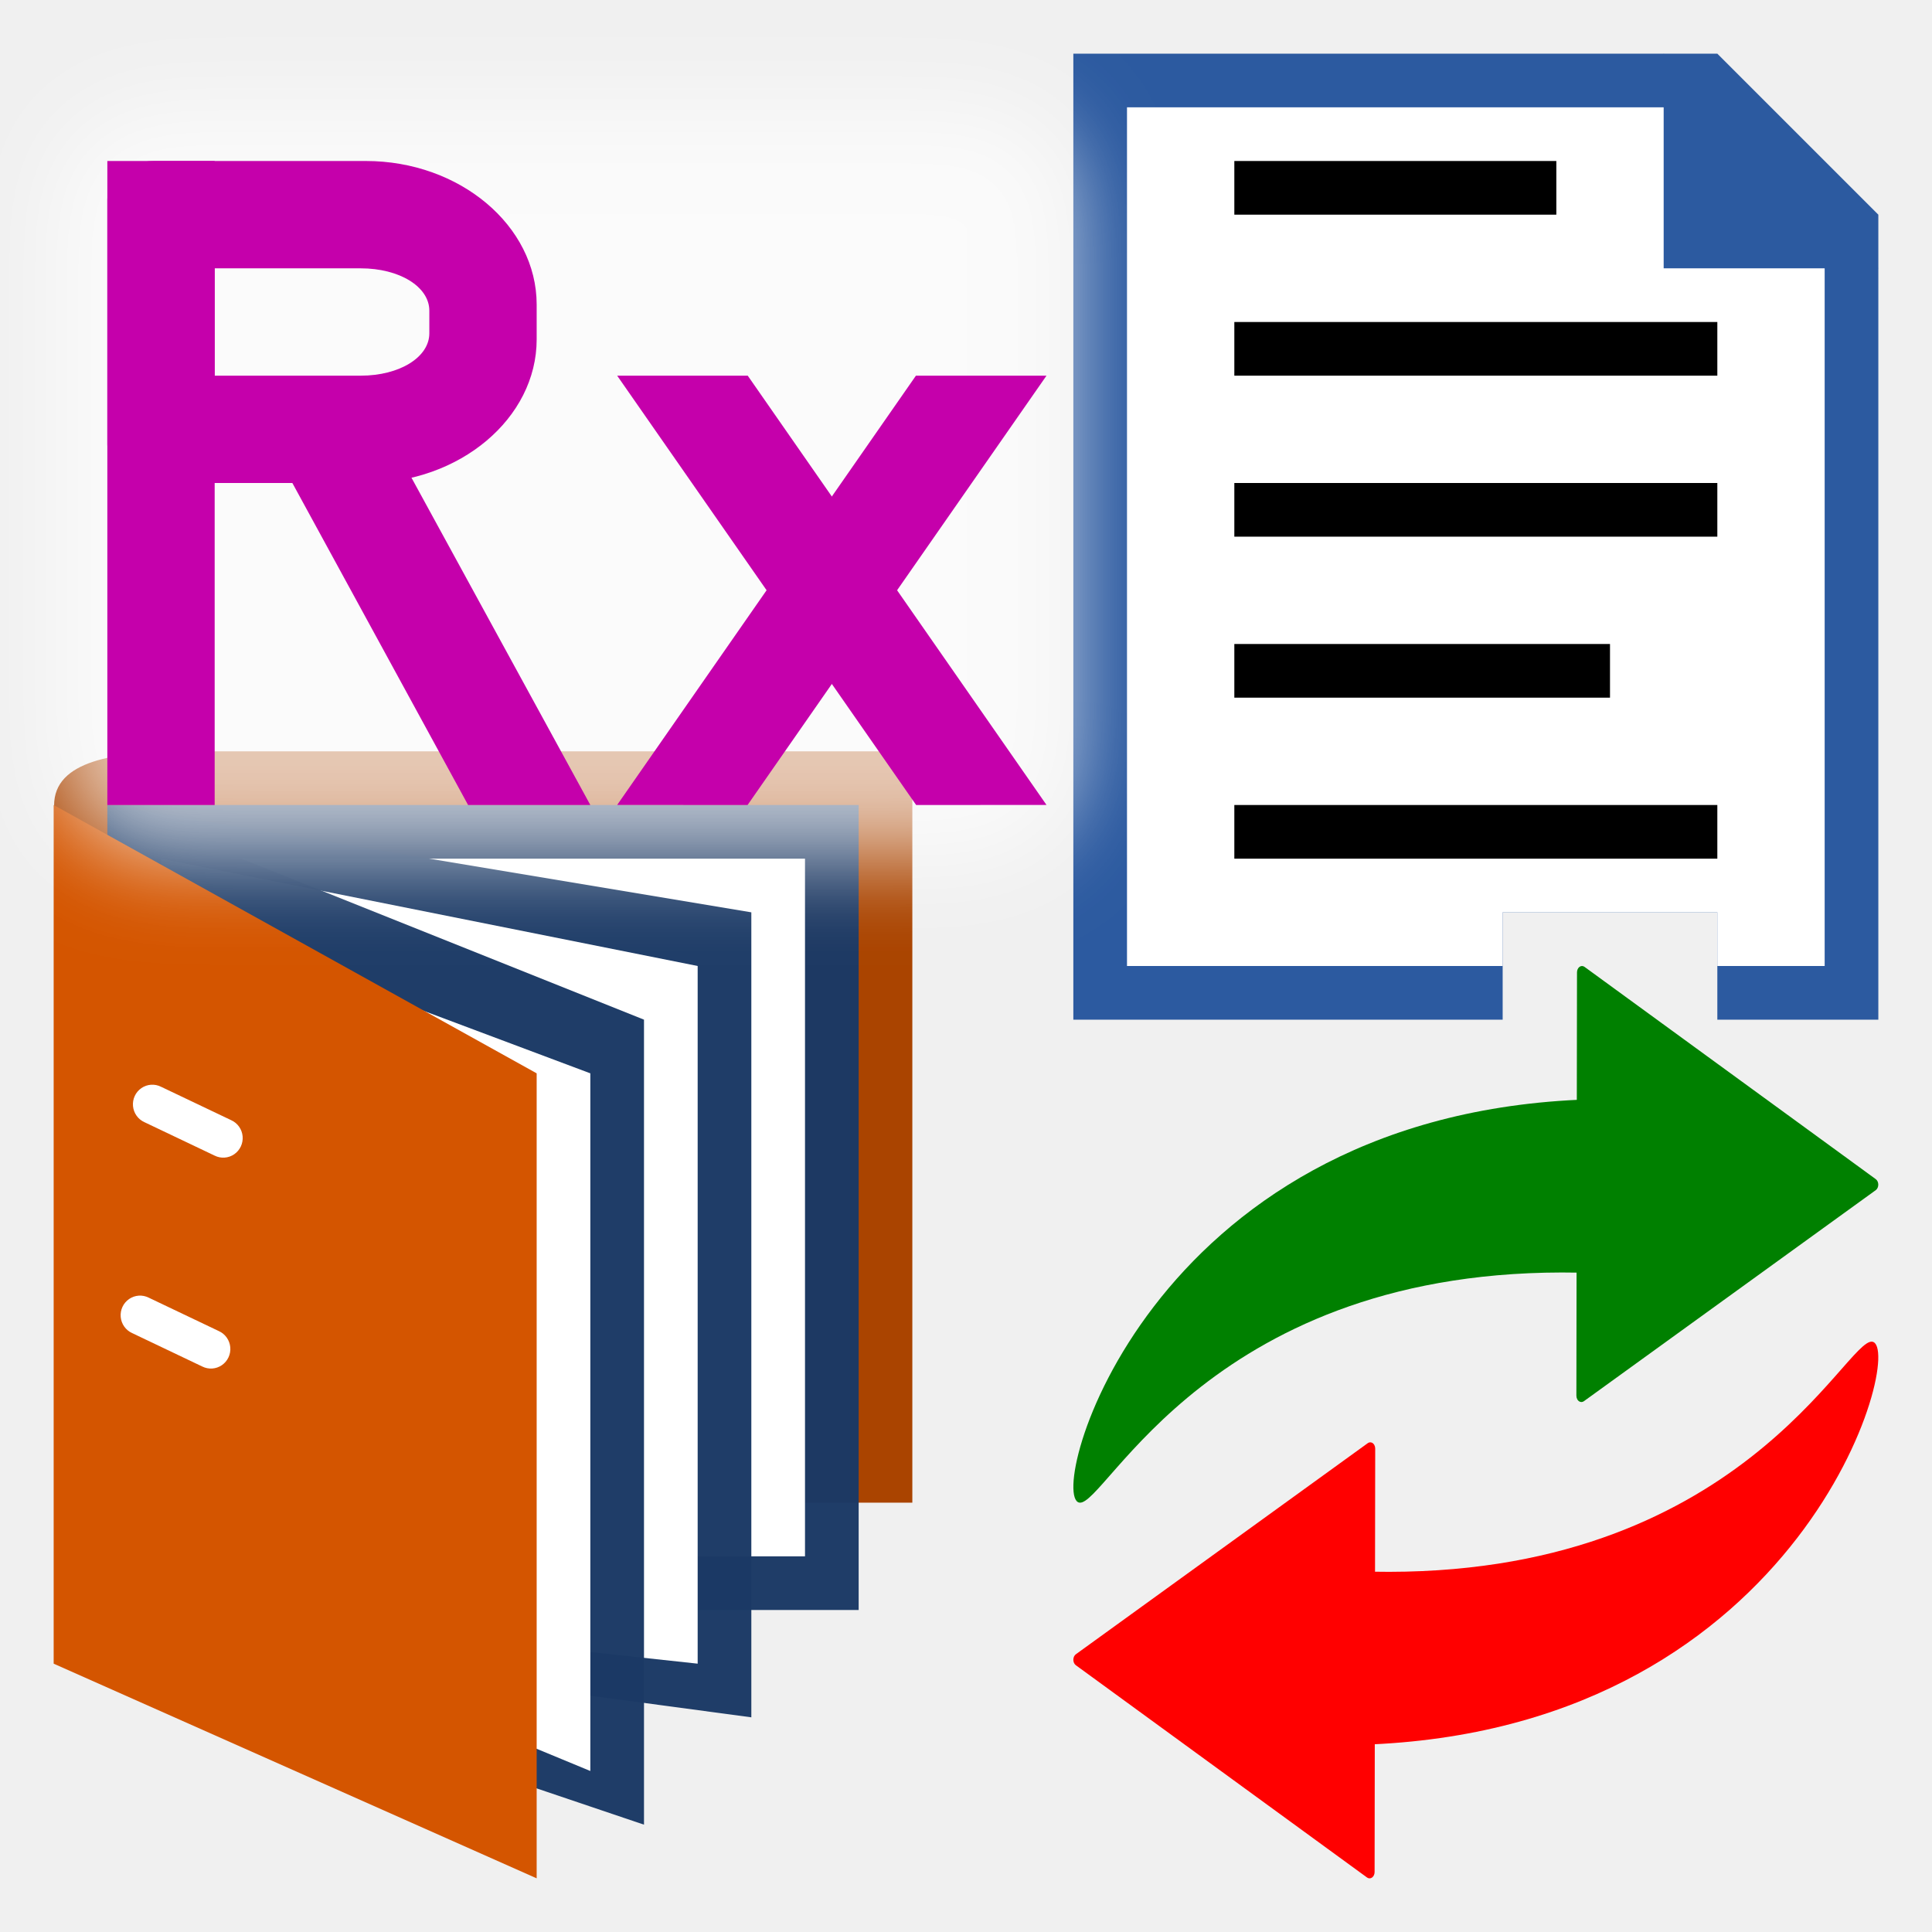
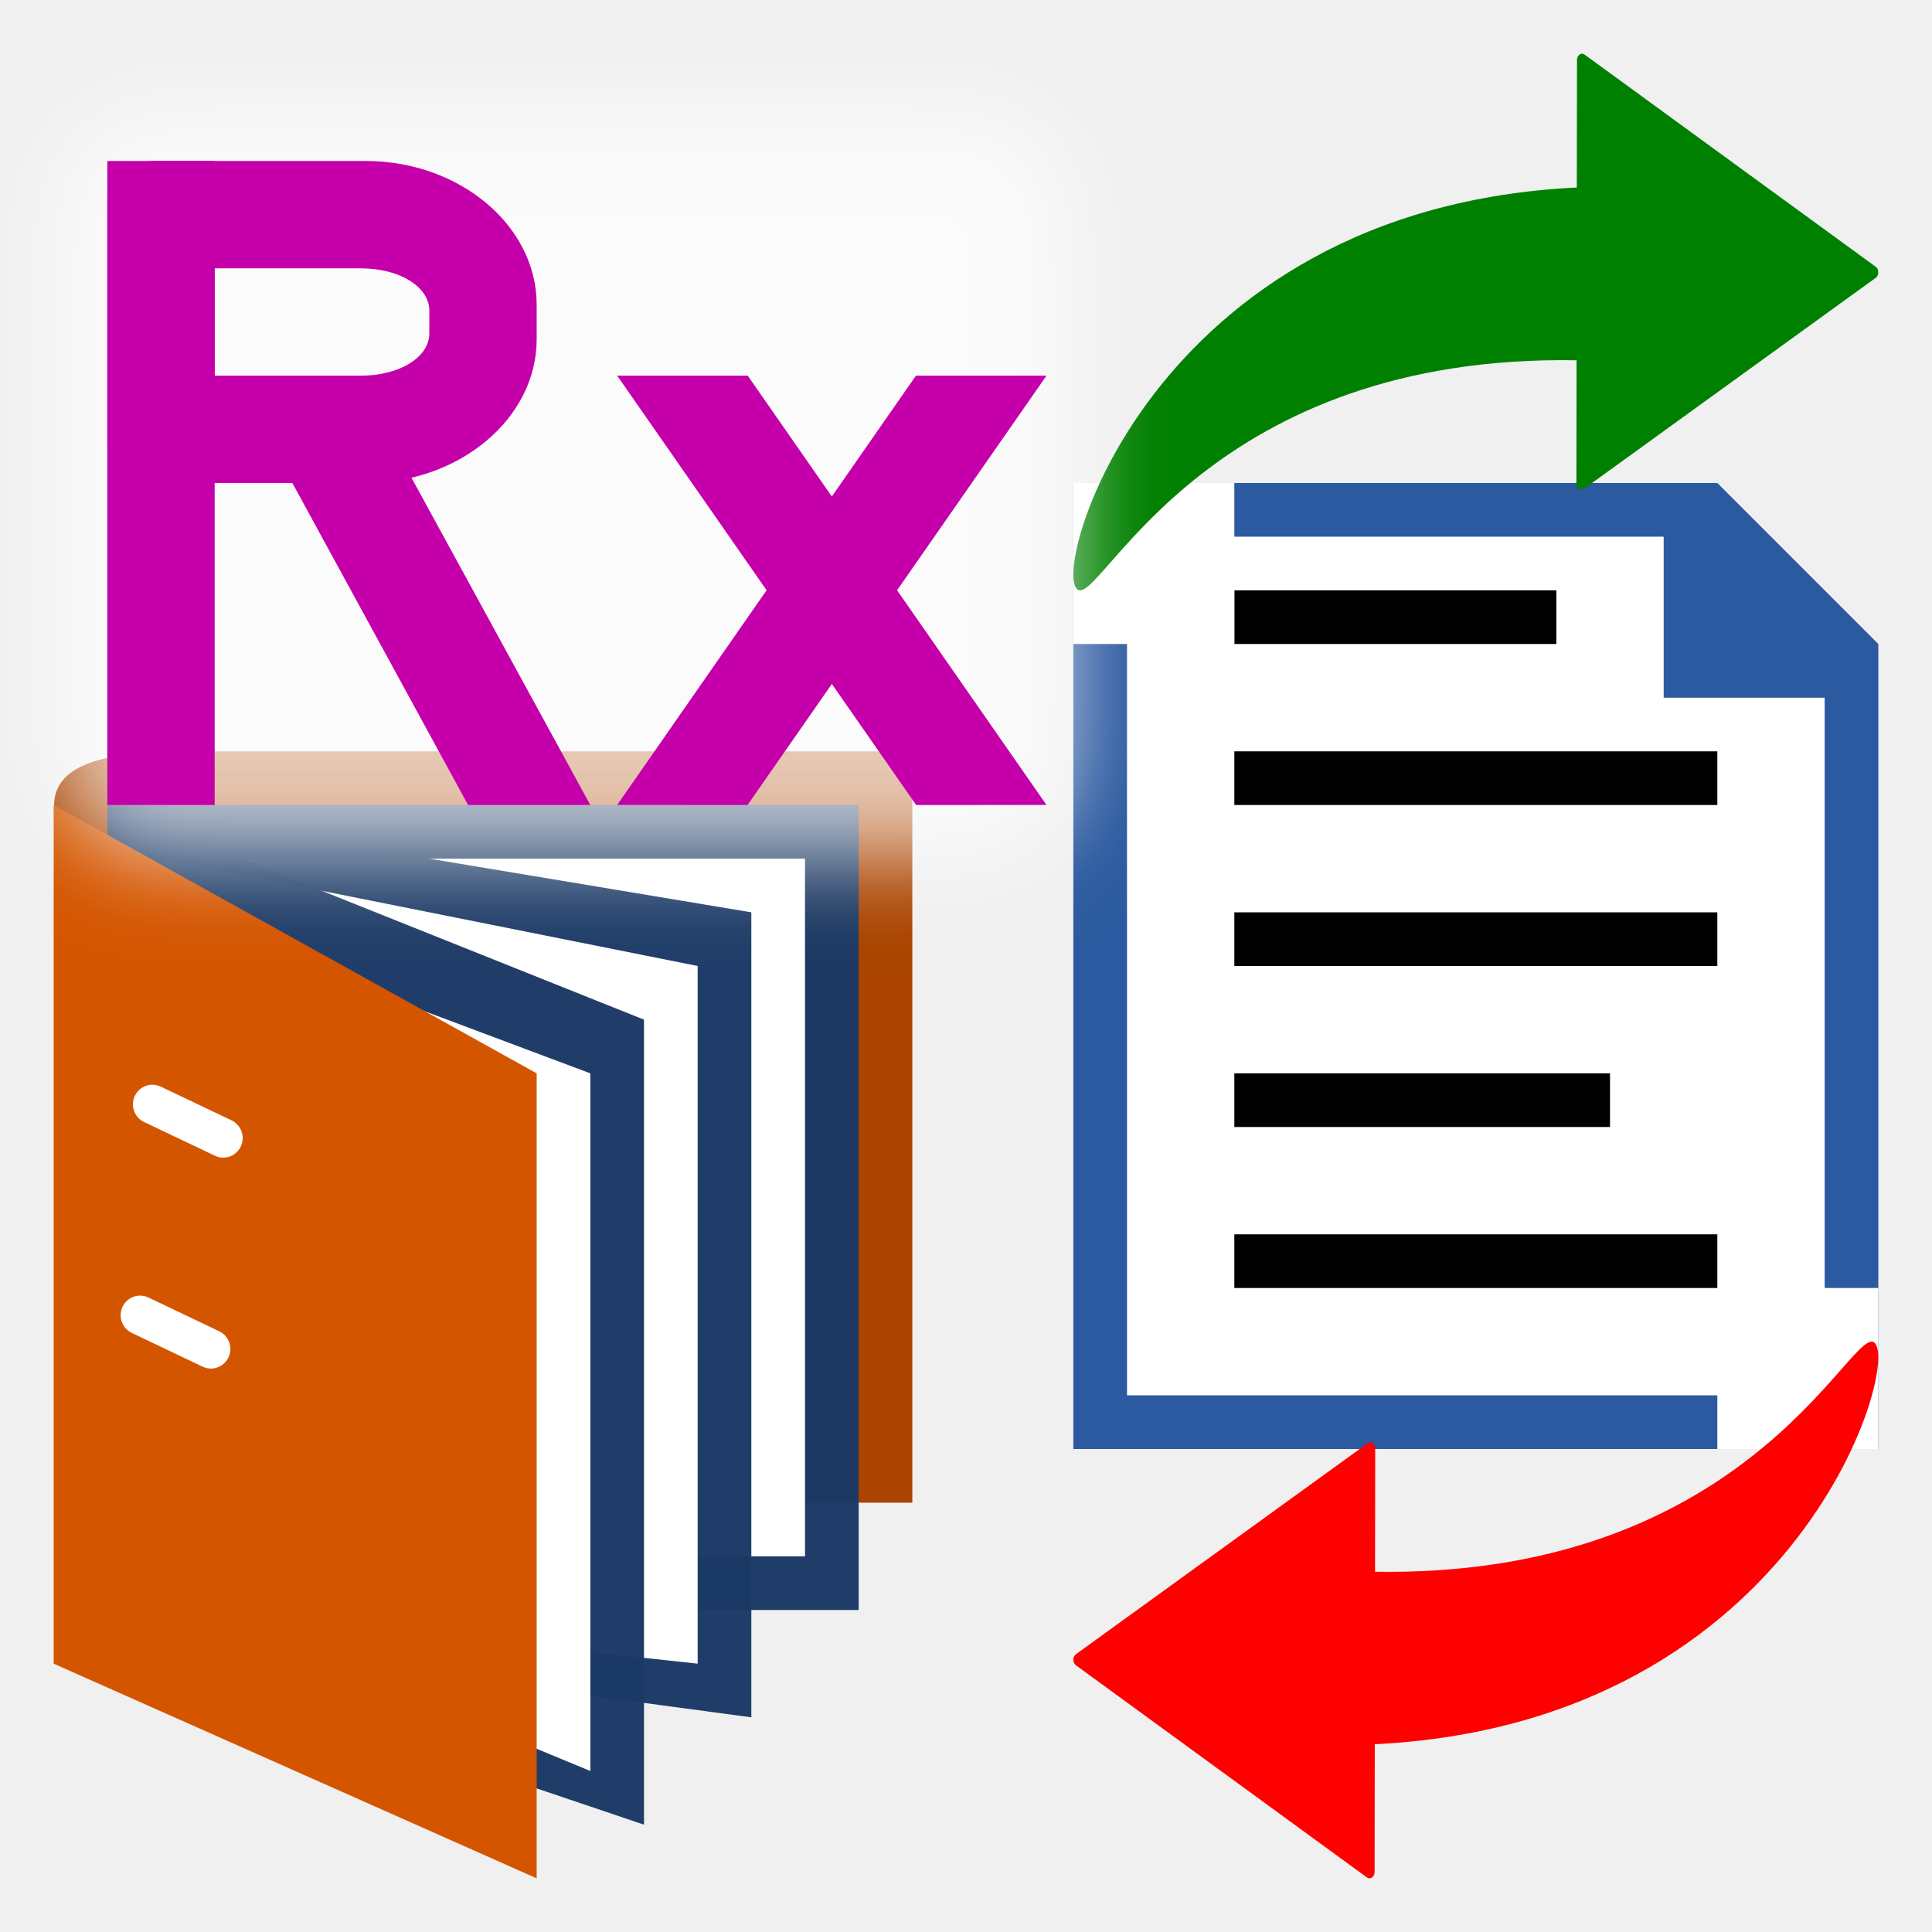
<svg xmlns="http://www.w3.org/2000/svg" width="36" height="36" viewBox="0 0 36 36" version="1.1" id="svg862">
  <defs id="defs856">
    <filter style="color-interpolation-filters:sRGB" id="filter922" x="-0.104" width="1.208" y="-0.141" height="1.283">
      <feGaussianBlur stdDeviation="0.66" id="feGaussianBlur924" />
    </filter>
  </defs>
  <g id="layer1" transform="translate(0,-296.3)" style="display:none">
    <path style="opacity:0.7;fill:#ffccaa;stroke-width:1.947" d="m 0,296.3 h 36 v 36 H 0 Z" id="rect1409" />
  </g>
  <g id="layer4" transform="translate(0,-12)">
-     <path style="color:#000000;fill:#2c5aa0;stroke-width:0.461" d="M 20,1 V 19 H 26 27.105 28 v -2 h 4 v 2 H 32.631 33 35 V 4 L 32,1 Z" transform="translate(0,12)" id="path1470" />
-     <path style="color:#000000;fill:#ffffff;stroke-width:0.429" d="m 21,2 v 16 h 7 v -1 h 4 v 1 h 2 V 5 L 31,2 Z" transform="translate(0,12)" id="rect1463" />
+     <path style="color:#000000;fill:#2c5aa0;stroke-width:0.461" d="M 20,21 V 39 H 26 27.105 28 31.23 32 35 V 37 24 l -3,-3 z" id="path1470" />
+     <path style="color:#000000;fill:#ffffff;stroke-width:0.429" d="m 21,22 v 16 h 7 4 2 V 25 l -3,-3 z" id="rect1463" />
  </g>
  <g id="layer6" transform="translate(0,-12)">
-     <path style="fill:#000000;stroke-width:0.866" d="m 23,27 h 9 v 1 h -9 z" id="rect4578-8" />
-     <path style="fill:#000000;stroke-width:0.866" d="m 23,21 h 9 v 1 h -9 z" id="rect4578-8-6" />
-     <path style="fill:#000000;stroke-width:0.866" d="m 23,18 h 9 v 1 h -9 z" id="rect4578-8-60" />
-     <path style="fill:#000000;stroke-width:0.707" d="m 23,15 h 6 v 1 h -6 z" id="rect4578-8-60-7" />
-     <path style="fill:#000000;stroke-width:0.764" d="m 23,24 h 7 v 1 h -7 z" id="rect4578-8-5" />
+     <path style="fill:#000000;stroke-width:0.866" d="m 23,35 h 9 v 1 h -9 z" id="rect4578-8" />
+     <path style="fill:#000000;stroke-width:0.866" d="m 23,29 h 9 v 1 h -9 z" id="rect4578-8-6" />
+     <path style="fill:#000000;stroke-width:0.866" d="m 23,26 h 9 v 1 h -9 z" id="rect4578-8-60" />
+     <path style="fill:#000000;stroke-width:0.707" d="m 23,23 h 6 v 1 h -6 z" id="rect4578-8-60-7" />
+     <path style="fill:#000000;stroke-width:0.764" d="m 23,32 h 7 v 1 h -7 z" id="rect4578-8-5" />
  </g>
  <g id="layer2" transform="translate(0,-12)">
    <path style="fill:#aa4400;stroke-width:1.194;stroke-linecap:round;stroke-linejoin:bevel" d="M 3.75,26 H 17 V 40 H 3.75 Z" id="rect849" />
    <path style="fill:#aa4400;stroke-width:1.376;stroke-linecap:round;stroke-linejoin:bevel" d="M 6,27.5 C 6,28.328 4.881,29 3.5,29 2.119,29 1.008,27.836 1.008,27.008 1.008,26.179 2.119,26 3.5,26 4.881,26 6,26.672 6,27.5 Z" id="path921" />
  </g>
  <g id="layer7" transform="translate(0,-12)">
-     <path style="fill:#1b3965;stroke-width:1.224;stroke-linecap:round;stroke-linejoin:bevel;fill-opacity:0.98" d="M 2,27 H 16 V 42 H 2 Z" id="rect849-8" />
+     <path style="fill:#1b3965;fill-opacity:0.98;stroke-width:1.224;stroke-linecap:round;stroke-linejoin:bevel" d="M 2,27 H 16 V 42 H 2 Z" id="rect849-8" />
    <path style="fill:#ffffff;stroke-width:1.048;stroke-linecap:round;stroke-linejoin:bevel" d="M 4,28 H 15 V 41 H 4 Z" id="rect849-8-4" />
  </g>
  <g id="layer9" transform="translate(0,-12)">
-     <path style="fill:#1b3965;stroke-width:1.183;stroke-linecap:round;stroke-linejoin:bevel;fill-opacity:0.98" d="m 2,27 12,2 V 44 L 3,42.522 Z" id="rect849-8-5" />
+     <path style="fill:#1b3965;fill-opacity:0.98;stroke-width:1.183;stroke-linecap:round;stroke-linejoin:bevel" d="m 2,27 12,2 V 44 L 3,42.522 Z" id="rect849-8-5" />
    <path style="fill:#ffffff;stroke-width:1.205;stroke-linecap:round;stroke-linejoin:bevel" d="m 3,28 10,2 V 43 L 3.75,42 Z" id="rect849-8-5-9" />
  </g>
  <g id="layer10" transform="translate(0,-12)">
-     <path style="fill:#1b3965;stroke-width:1.166;stroke-linecap:round;stroke-linejoin:bevel;fill-opacity:0.98" d="m 2,27 10,4 V 46 L 3,42.958 Z" id="rect849-8-5-4" />
+     <path style="fill:#1b3965;fill-opacity:0.98;stroke-width:1.166;stroke-linecap:round;stroke-linejoin:bevel" d="m 2,27 10,4 V 46 L 3,42.958 Z" id="rect849-8-5-4" />
    <path style="fill:#ffffff;stroke-width:1.205;stroke-linecap:round;stroke-linejoin:bevel" d="m 3,29 8,3 V 45 L 3.75,42 Z" id="rect849-8-5-4-8" />
  </g>
  <g id="layer3" transform="translate(0,-12)">
    <path style="fill:#d45500;stroke-width:1.209;stroke-linecap:round;stroke-linejoin:bevel" d="m 1,27 9,5 V 47 L 1,43 Z" id="rect849-0" />
  </g>
  <g id="layer11" transform="translate(0,-12)">
    <path style="color:#000000;fill:#ffffff;stroke-width:0.726px;stroke-linecap:round" d="m 3,32.25 a 0.362,0.365 0 1 0 -0.309,0.66 l 1.308,0.623 a 0.362,0.365 0 1 0 0.309,-0.66 z" id="path1058" />
    <path style="color:#000000;fill:#ffffff;stroke-width:0.726px;stroke-linecap:round" d="m 2.771,36.18 a 0.362,0.365 0 1 0 -0.309,0.66 L 3.769,37.463 a 0.362,0.365 0 1 0 0.309,-0.66 z" id="path1058-9" />
  </g>
  <g id="layer8" transform="translate(0,-12)">
-     <path style="fill:#2c5aa0;stroke-width:0.225" d="m 31,13 4,4 h -4 z" id="rect4648" />
+     <path style="fill:#2c5aa0;stroke-width:0.225" d="m 31,21 4,4 h -4 z" id="rect4648" />
  </g>
-   <g id="layer13" transform="translate(0,-12)" />
+   <g id="layer13" transform="translate(0,-12)">
+     <path style="fill:#ffffff;stroke-width:2.121;stroke-linecap:round;stroke-linejoin:bevel;stroke-dasharray:2.121, 6.364" d="m 32,36 h 3 v 3 h -3 z" id="rect996" />
+     <path style="fill:#ffffff;stroke-width:2.121;stroke-linecap:round;stroke-linejoin:bevel;stroke-dasharray:2.121, 6.364" d="m 20,21 h 3 v 3 h -3 z" id="rect996-7" />
+   </g>
  <g id="layer12" transform="translate(0,-12)">
    <g id="g7701" transform="matrix(0.9376442,0,0,1,2.184774,-9.944149e-6)">
      <path style="color:#000000;fill:#ff0000;stroke-width:1.328" d="m 24.937,41.286 -0.004,3.218 c 8.619,-0.368 10.61,-7.395 9.946,-7.503 -0.524,-0.085 -2.635,4.419 -9.942,4.285 z" id="path7127-9" />
      <path id="path7431-6" d="m 24.938,38.884 a 0.1,0.118 0 0 0 -0.088,0.008 l -5.8,3.933 a 0.1,0.118 0 0 0 0.001,0.205 l 0.426,0.291 5.362,3.665 a 0.1,0.118 0 0 0 0.148,-0.103 l 0.012,-7.889 a 0.1,0.118 0 0 0 -0.061,-0.11 z" style="color:#000000;fill:#ff0000;stroke-width:0.217;stroke-linecap:round;stroke-linejoin:round" />
    </g>
-     <g id="g7695" transform="matrix(0.9524873,0,0,1.025641,2.139185,15.38462)">
+     <g id="g7695" transform="matrix(0.9524873,0,0,1.025641,2.139185,-1.615382)">
      <path id="path7453-5" d="m 28.641,19.821 v -3.141 c -8.484,0.359 -10.426,7.214 -9.772,7.319 0.516,0.083 2.58,-4.308 9.772,-4.178 z" style="color:#000000;fill:#008000;stroke-width:1.301" />
      <path style="color:#000000;fill:#008000;stroke-width:0.212;stroke-linecap:round;stroke-linejoin:round" d="m 28.654,22.163 a 0.098,0.115 0 0 0 0.087,-0.007 l 5.709,-3.834 a 0.098,0.115 0 0 0 -0.001,-0.2 l -0.419,-0.284 -5.279,-3.573 a 0.098,0.115 0 0 0 -0.146,0.1 l -0.012,7.691 a 0.098,0.115 0 0 0 0.061,0.107 z" id="path7455-2" />
    </g>
  </g>
  <g id="layer5" transform="translate(0,-12)">
    <path transform="matrix(1.25,0,0,1.25,-9,-31)" style="opacity:0.7;fill:#ffffff;fill-rule:evenodd;stroke-width:1.546;stroke-linecap:round;stroke-linejoin:round;filter:url(#filter922)" d="m 9.6,36 h 12 c 0.886,0 1.6,0.666 1.6,1.493 v 8.213 C 23.2,46.534 22.486,47.2 21.6,47.2 H 9.6 C 8.714,47.2 8,46.534 8,45.707 V 37.493 C 8,36.666 8.714,36 9.6,36 Z" id="rect927" />
    <path style="color:#000000;fill:#c500ab;fill-rule:evenodd;stroke-width:1.588;stroke-linecap:round;stroke-linejoin:round" d="M 2.865,15 A 0.866,0.728 0 0 0 2,15.729 v 4.543 A 0.866,0.728 0 0 0 2.865,21 H 6.818 C 8.566,21 10,19.794 10,18.324 V 17.676 C 10,16.206 8.566,15 6.818,15 Z M 4,17 H 6.723 C 7.444,17 8,17.343 8,17.789 v 0.422 C 8,18.657 7.444,19 6.723,19 H 4 Z" id="path866" />
    <path style="color:#000000;fill:#c500ab;stroke-width:1.414px" d="M 2,15 V 27 H 4 V 15 Z" id="path869" />
    <path style="color:#000000;fill:#c500ab;stroke-width:1.414px" d="m 4.902,20 c 1.918,3.51 1.902,3.49 3.82,7 H 11 L 7.174,19.999 7.168,20 Z" id="path869-7" />
    <path style="color:#000000;fill:#c500ab;stroke-width:1.414px" d="M 17.067,19 11.5,26.999 13.93,27 19.5,19 Z" id="path914" />
    <path id="path922-0" d="M 13.933,19 19.5,26.999 17.071,27 11.5,19 Z" style="color:#000000;fill:#c500ab;stroke-width:1.414px" />
  </g>
</svg>
